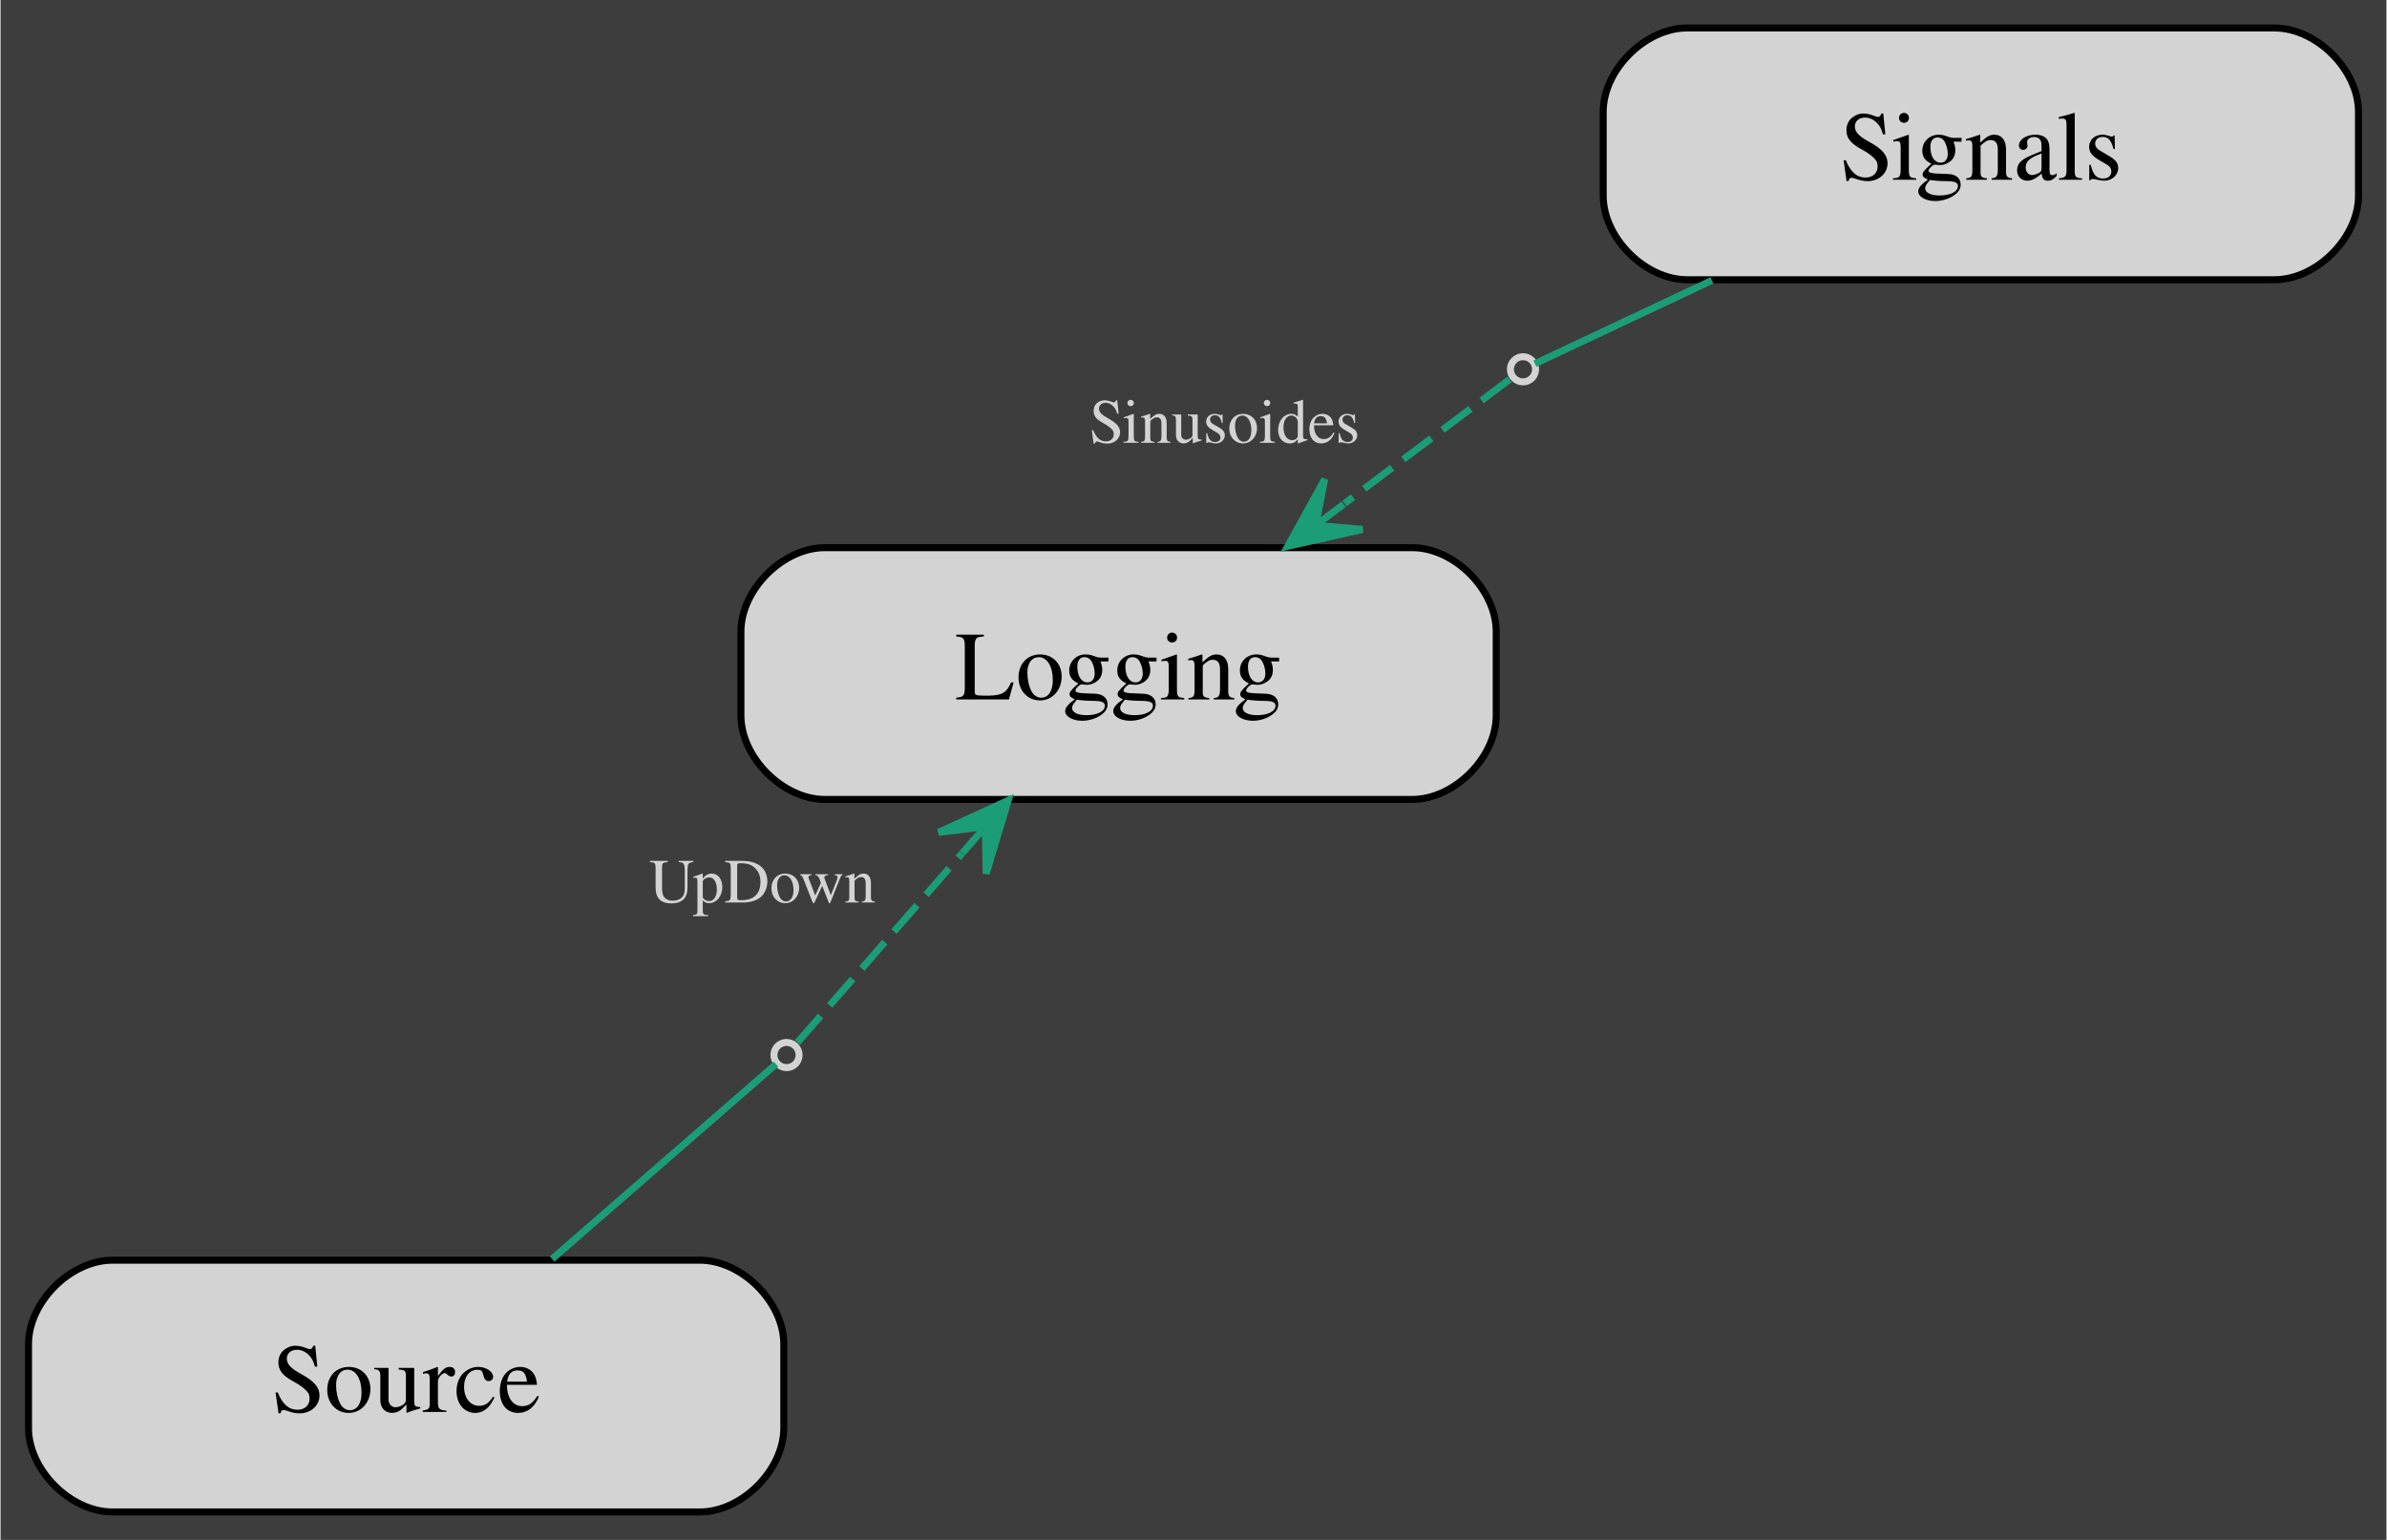
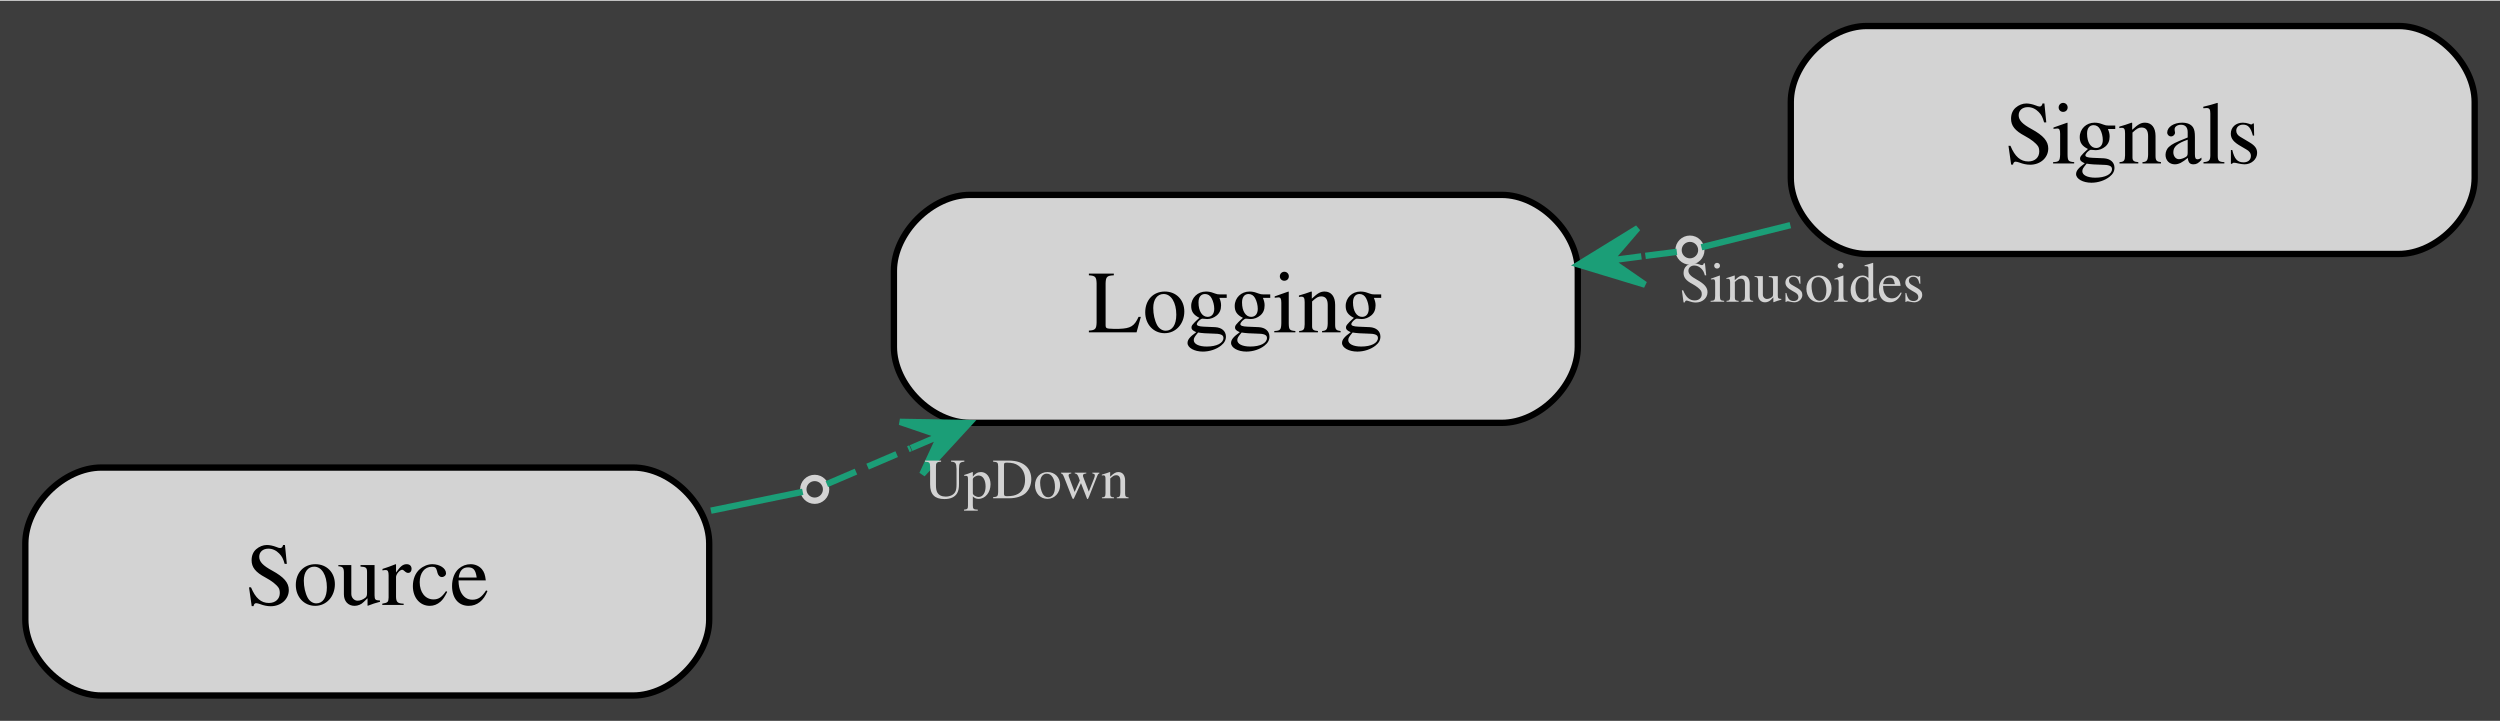
- <svg xmlns="http://www.w3.org/2000/svg" width="341pt" height="220pt" viewBox="0.00 0.00 341.17 220.21">
-   <g id="graph0" class="graph" transform="scale(1 1) rotate(0) translate(4 216.21)">
-     <polygon fill="#3d3d3d" stroke="transparent" points="-4,4 -4,-216.21 337.17,-216.21 337.17,4 -4,4" />
+ <svg xmlns="http://www.w3.org/2000/svg" width="395pt" height="114pt" viewBox="0.00 0.00 394.81 113.73">
+   <g id="graph0" class="graph" transform="scale(1 1) rotate(0) translate(4 109.73)">
+     <polygon fill="#3d3d3d" stroke="transparent" points="-4,4 -4,-109.73 390.81,-109.73 390.81,4 -4,4" />
    <g id="node1" class="node">
-       <path fill="lightgray" stroke="black" d="M321.17,-212.21C321.17,-212.21 237.17,-212.21 237.17,-212.21 231.17,-212.21 225.17,-206.21 225.17,-200.21 225.17,-200.21 225.17,-188.21 225.17,-188.21 225.17,-182.21 231.17,-176.21 237.17,-176.21 237.17,-176.21 321.17,-176.21 321.17,-176.21 327.17,-176.21 333.17,-182.21 333.17,-188.21 333.17,-188.21 333.17,-200.21 333.17,-200.21 333.17,-206.21 327.17,-212.21 321.17,-212.21" />
-       <text text-anchor="middle" x="279.17" y="-190.51" font-family="Times,serif" font-size="14.00">Signals</text>
+       <path fill="lightgray" stroke="black" d="M374.81,-105.73C374.81,-105.73 290.81,-105.73 290.81,-105.73 284.81,-105.73 278.81,-99.73 278.81,-93.73 278.81,-93.73 278.81,-81.73 278.81,-81.73 278.81,-75.73 284.81,-69.73 290.81,-69.73 290.81,-69.73 374.81,-69.73 374.81,-69.73 380.81,-69.73 386.81,-75.73 386.81,-81.73 386.81,-81.73 386.81,-93.73 386.81,-93.73 386.81,-99.73 380.81,-105.73 374.81,-105.73" />
+       <text text-anchor="middle" x="332.81" y="-84.03" font-family="Times,serif" font-size="14.00">Signals</text>
    </g>
    <g id="node4" class="node">
-       <ellipse fill="#3d3d3d" stroke="lightgray" cx="213.7" cy="-163.4" rx="1.8" ry="1.8" />
+       <ellipse fill="#3d3d3d" stroke="lightgray" cx="262.88" cy="-70.34" rx="1.8" ry="1.8" />
    </g>
    <g id="edge1" class="edge">
-       <path fill="none" stroke="#1b9e77" d="M240.71,-176.11C229.57,-170.87 219.35,-166.06 215.41,-164.2" />
+       <path fill="none" stroke="#1b9e77" d="M278.74,-74.28C272.41,-72.71 267.29,-71.43 264.7,-70.79" />
    </g>
    <g id="node2" class="node">
      <path fill="lightgray" stroke="black" d="M96,-36C96,-36 12,-36 12,-36 6,-36 0,-30 0,-24 0,-24 0,-12 0,-12 0,-6 6,0 12,0 12,0 96,0 96,0 102,0 108,-6 108,-12 108,-12 108,-24 108,-24 108,-30 102,-36 96,-36" />
      <text text-anchor="middle" x="54" y="-14.3" font-family="Times,serif" font-size="14.00">Source</text>
    </g>
    <g id="node5" class="node">
-       <ellipse fill="#3d3d3d" stroke="lightgray" cx="108.39" cy="-65.34" rx="1.8" ry="1.8" />
+       <ellipse fill="#3d3d3d" stroke="lightgray" cx="124.66" cy="-32.56" rx="1.8" ry="1.8" />
    </g>
    <g id="edge2" class="edge">
-       <path fill="none" stroke="#1b9e77" d="M74.87,-36.17C87.58,-47.22 102.23,-59.97 106.89,-64.03" />
+       <path fill="none" stroke="#1b9e77" d="M108.27,-29.19C114.8,-30.53 120.1,-31.62 122.77,-32.17" />
    </g>
    <g id="node3" class="node">
-       <path fill="lightgray" stroke="black" d="M197.87,-137.89C197.87,-137.89 113.87,-137.89 113.87,-137.89 107.87,-137.89 101.87,-131.89 101.87,-125.89 101.87,-125.89 101.87,-113.89 101.87,-113.89 101.87,-107.89 107.87,-101.89 113.87,-101.89 113.87,-101.89 197.87,-101.89 197.87,-101.89 203.87,-101.89 209.87,-107.89 209.87,-113.89 209.87,-113.89 209.87,-125.89 209.87,-125.89 209.87,-131.89 203.87,-137.89 197.87,-137.89" />
-       <text text-anchor="middle" x="155.87" y="-116.19" font-family="Times,serif" font-size="14.00">Logging</text>
+       <path fill="lightgray" stroke="black" d="M233.17,-79.06C233.17,-79.06 149.17,-79.06 149.17,-79.06 143.17,-79.06 137.17,-73.06 137.17,-67.06 137.17,-67.06 137.17,-55.06 137.17,-55.06 137.17,-49.06 143.17,-43.06 149.17,-43.06 149.17,-43.06 233.17,-43.06 233.17,-43.06 239.17,-43.06 245.17,-49.06 245.17,-55.06 245.17,-55.06 245.17,-67.06 245.17,-67.06 245.17,-73.06 239.17,-79.06 233.17,-79.06" />
+       <text text-anchor="middle" x="191.17" y="-57.36" font-family="Times,serif" font-size="14.00">Logging</text>
    </g>
    <g id="edge3" class="edge">
-       <path fill="none" stroke="#1b9e77" stroke-dasharray="5,2" d="M211.78,-161.95C207.82,-158.97 198.28,-151.8 188.18,-144.2" />
-       <polygon fill="#1b9e77" stroke="#1b9e77" points="180.06,-138.09 190.76,-140.5 184.06,-141.09 188.05,-144.1 188.05,-144.1 188.05,-144.1 184.06,-141.09 185.35,-147.69 180.06,-138.09 180.06,-138.09" />
-       <text text-anchor="middle" x="171.02" y="-152.89" font-family="Times,serif" font-size="9.00" fill="lightgray">Sinusoides</text>
+       <path fill="none" stroke="#1b9e77" stroke-dasharray="5,2" d="M260.81,-70.07C259.54,-69.91 257.74,-69.67 255.54,-69.39" />
+       <polygon fill="#1b9e77" stroke="#1b9e77" points="245.3,-68.06 255.79,-64.88 250.26,-68.7 255.21,-69.35 255.21,-69.35 255.21,-69.35 250.26,-68.7 254.64,-73.81 245.3,-68.06 245.3,-68.06" />
+       <text text-anchor="middle" x="280.59" y="-62.19" font-family="Times,serif" font-size="9.00" fill="lightgray">Sinusoides</text>
    </g>
    <g id="edge4" class="edge">
-       <path fill="none" stroke="#1b9e77" stroke-dasharray="5,2" d="M109.97,-67.15C113.76,-71.51 123.79,-83.02 133.5,-94.18" />
-       <polygon fill="#1b9e77" stroke="#1b9e77" points="140.1,-101.76 130.14,-97.18 136.82,-97.99 133.53,-94.22 133.53,-94.22 133.53,-94.22 136.82,-97.99 136.93,-91.27 140.1,-101.76 140.1,-101.76" />
-       <text text-anchor="middle" x="104.94" y="-87.15" font-family="Times,serif" font-size="9.00" fill="lightgray">UpDown</text>
+       <path fill="none" stroke="#1b9e77" stroke-dasharray="5,2" d="M126.58,-33.39C129.1,-34.46 133.9,-36.52 139.79,-39.05" />
+       <polygon fill="#1b9e77" stroke="#1b9e77" points="149.07,-43.02 138.11,-43.22 144.48,-41.05 139.88,-39.08 139.88,-39.08 139.88,-39.08 144.48,-41.05 141.65,-34.95 149.07,-43.02 149.07,-43.02" />
+       <text text-anchor="middle" x="158.16" y="-31.15" font-family="Times,serif" font-size="9.00" fill="lightgray">UpDown</text>
    </g>
  </g>
</svg>
